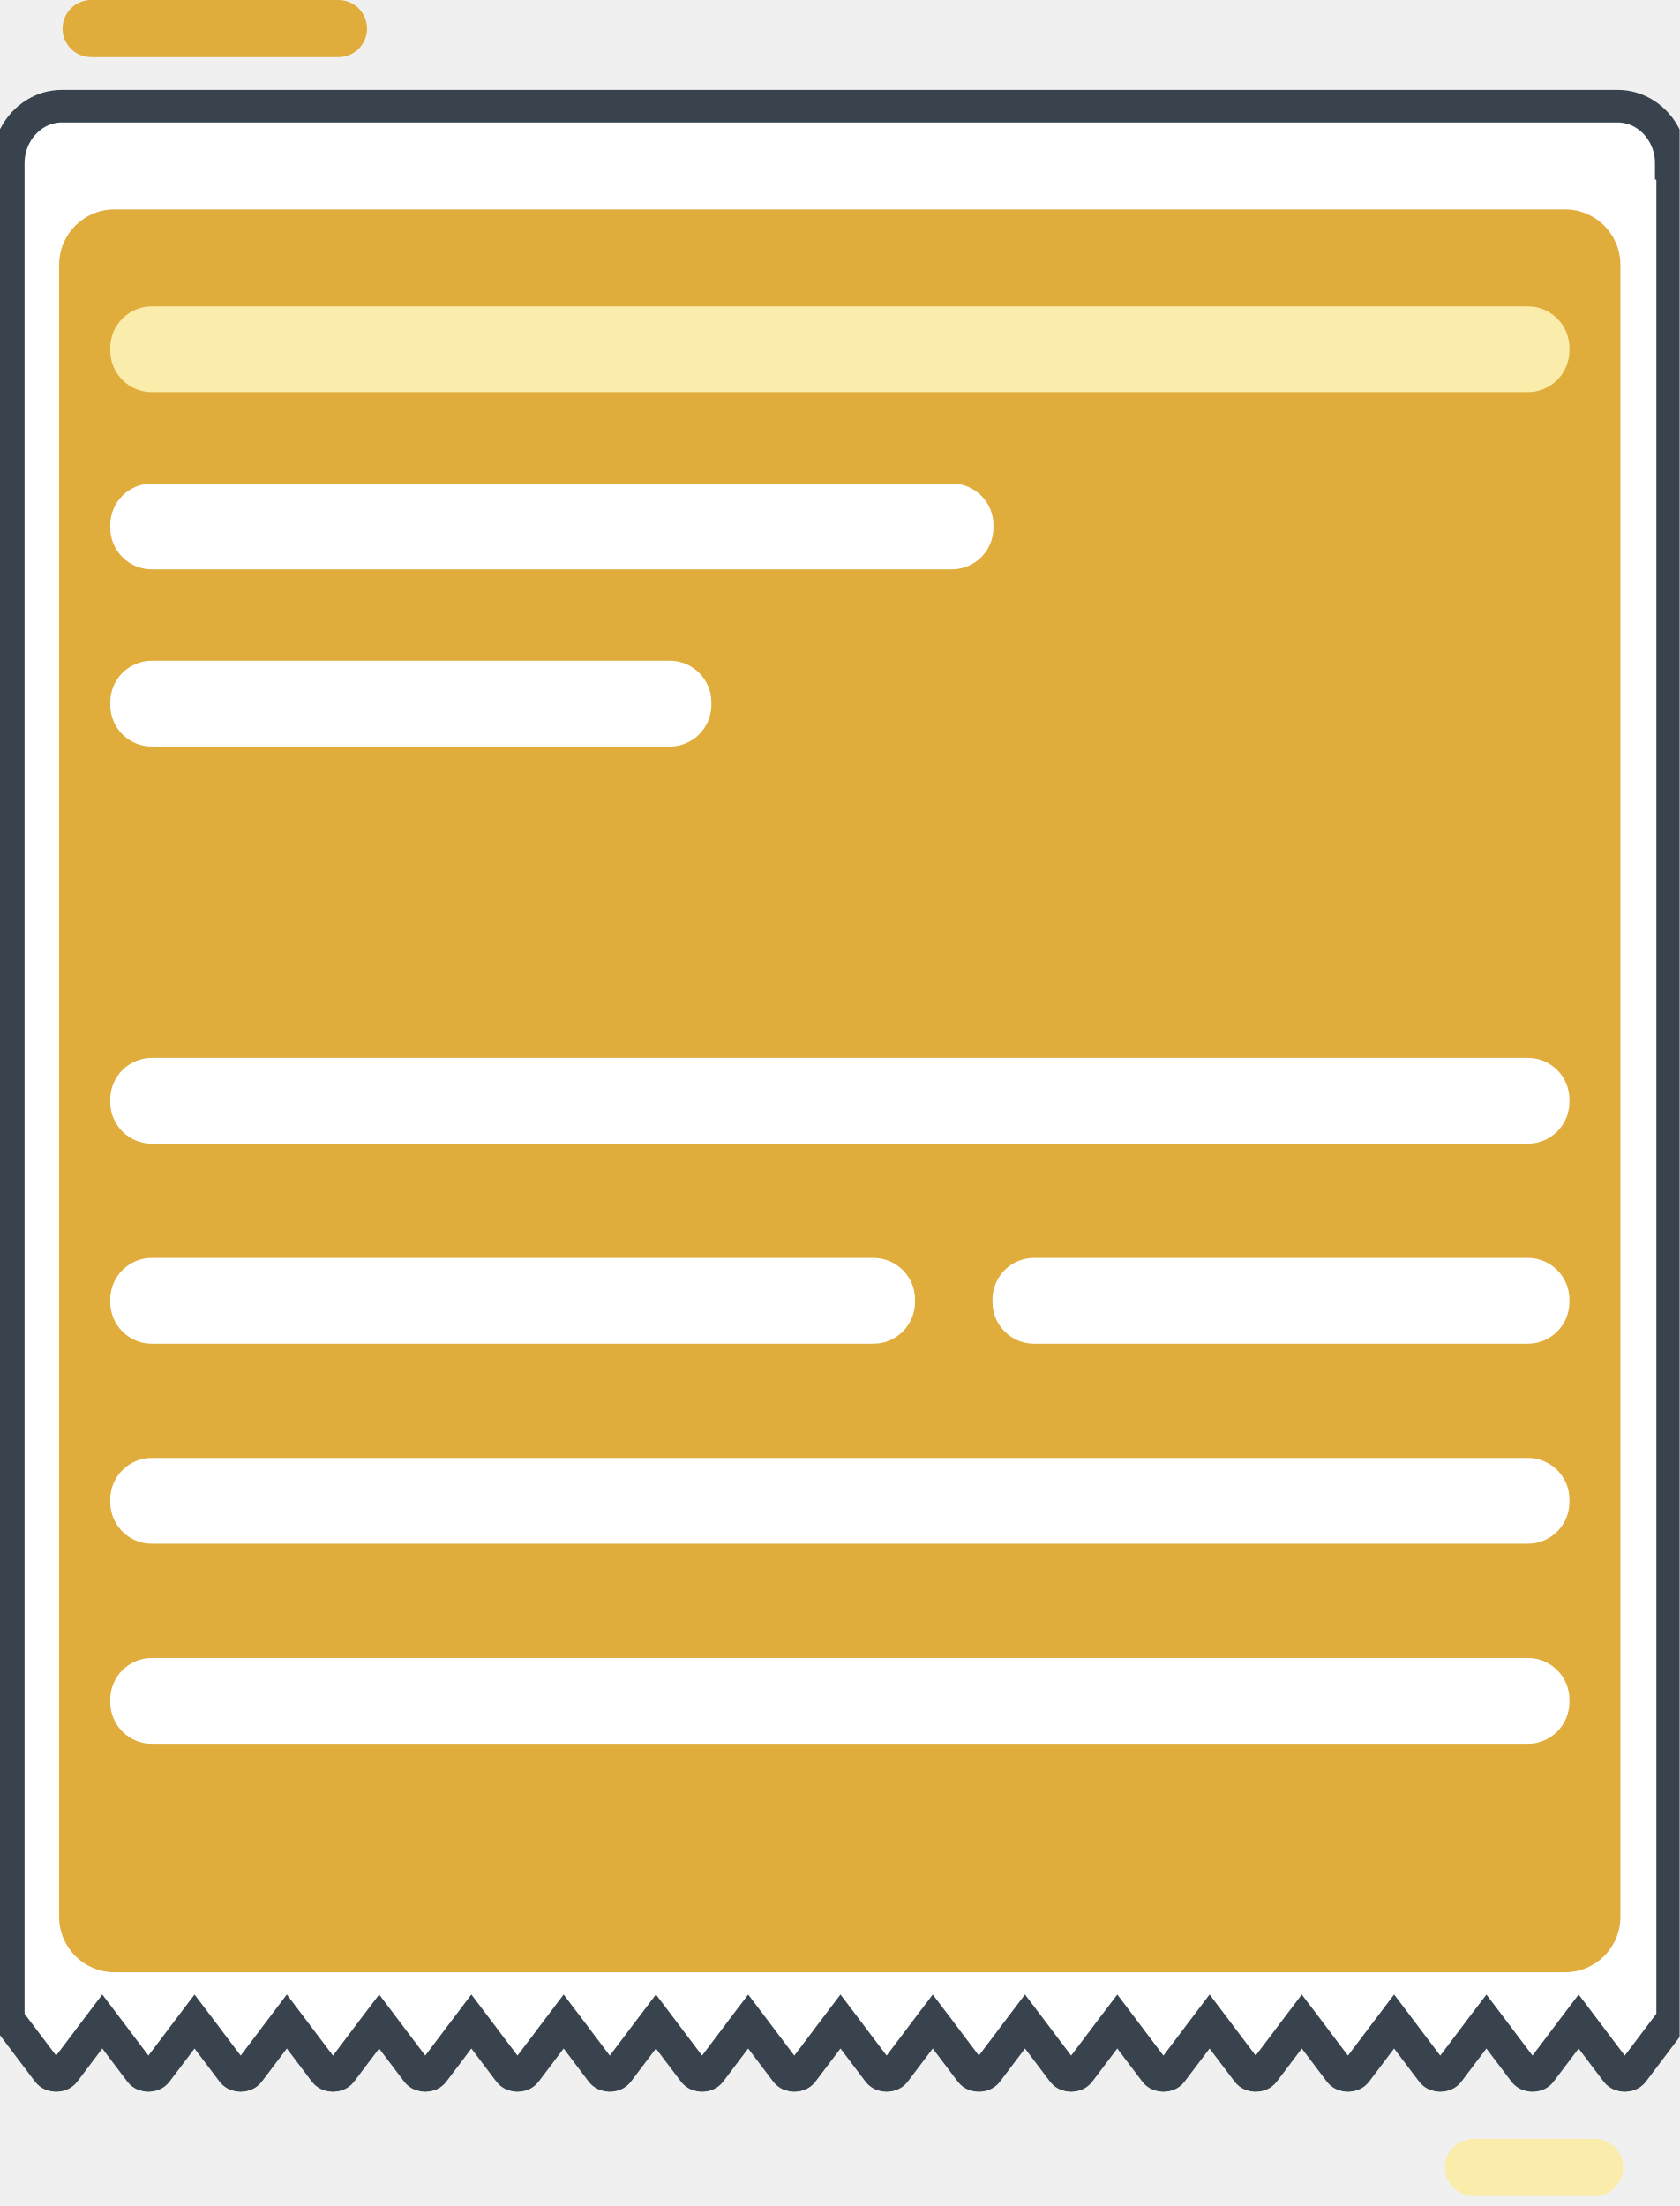
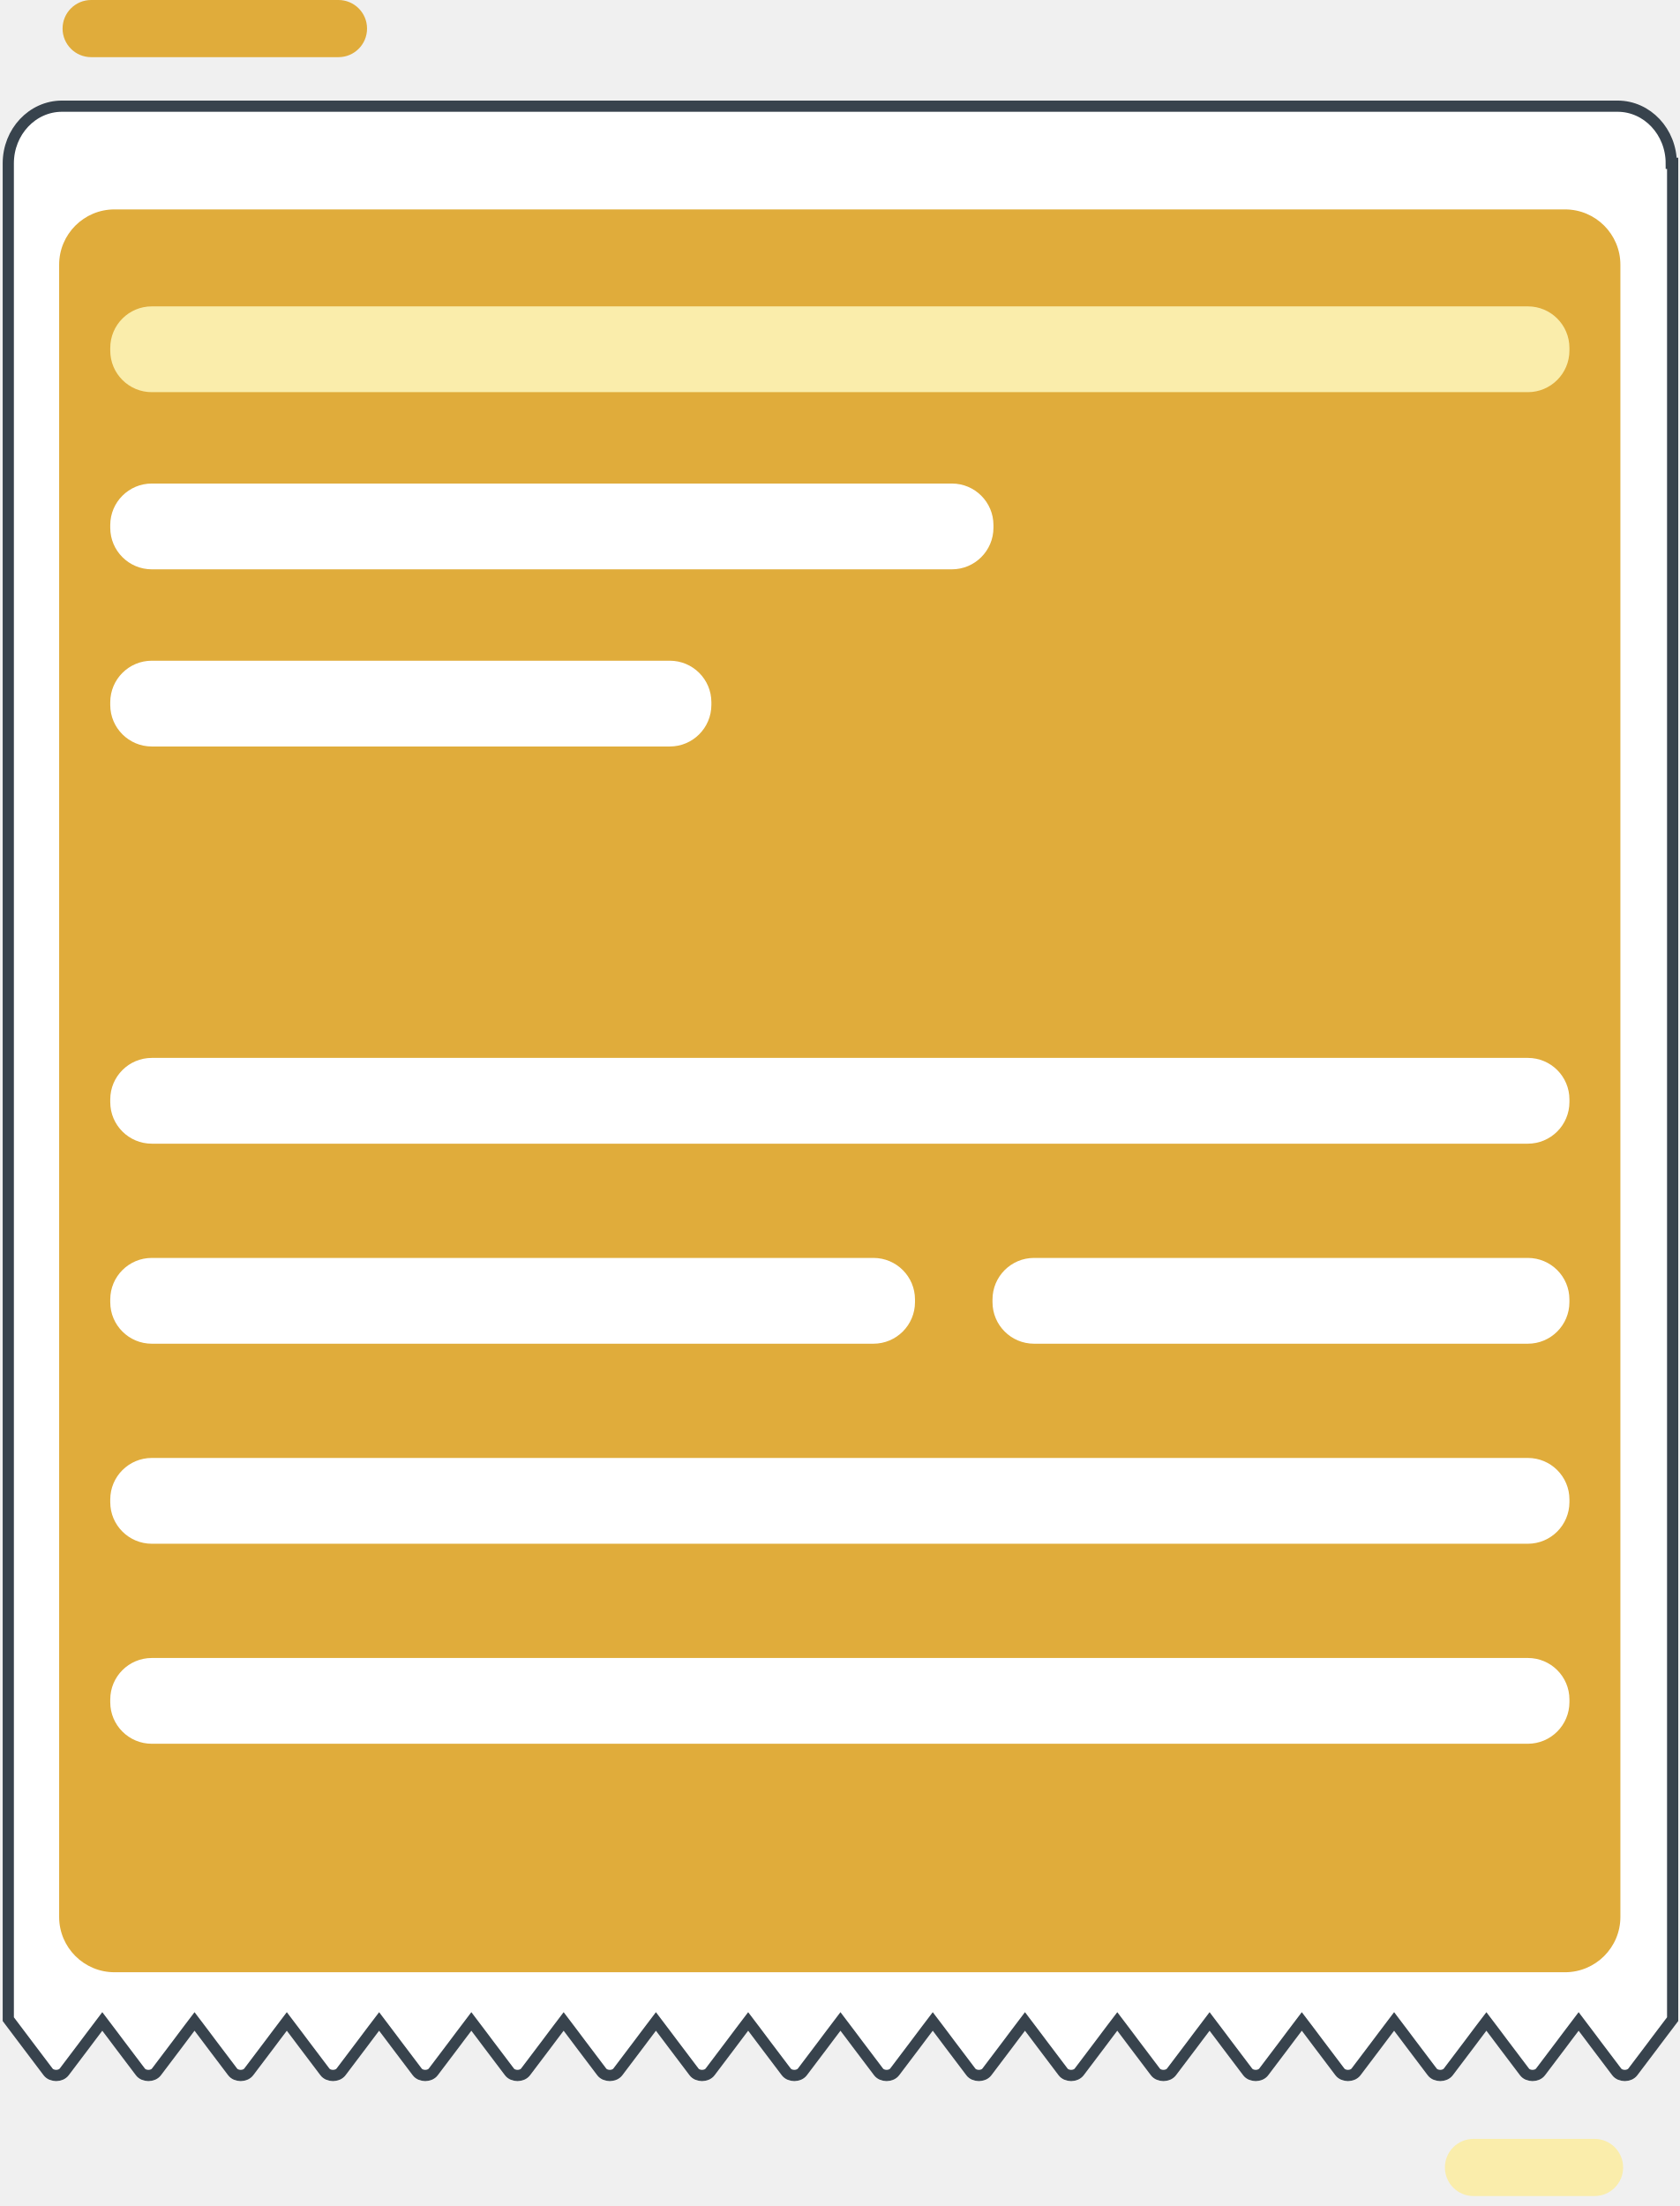
<svg xmlns="http://www.w3.org/2000/svg" width="150" height="197" viewBox="0 0 150 197" fill="none">
  <g clip-path="url(#clip0)">
-     <path d="M149.255 14.586C149.255 11.769 147.106 9.482 144.463 9.482H5.533C2.889 9.482 0.74 11.769 0.74 14.586V180.315L2.384 182.495L4.292 185.021C4.614 185.45 5.415 185.45 5.737 185.021L7.645 182.495L8.105 181.882L9.136 180.519L10.167 181.882L10.626 182.495L12.535 185.021C12.851 185.45 13.658 185.45 13.974 185.021L15.883 182.495L16.342 181.882L16.857 181.198L17.373 180.519L17.888 181.198L18.404 181.882L18.863 182.495L20.772 185.021C21.093 185.45 21.895 185.45 22.216 185.021L24.125 182.495L24.584 181.882L25.615 180.519L26.646 181.882L27.105 182.495L29.014 185.021C29.336 185.45 30.137 185.45 30.459 185.021L32.367 182.495L32.827 181.882L33.342 181.198L33.858 180.519L34.888 181.882L35.348 182.495L37.257 185.021C37.573 185.45 38.379 185.45 38.696 185.021L40.605 182.495L41.064 181.882L42.095 180.519L43.126 181.882L43.585 182.495L45.494 185.021C45.815 185.45 46.617 185.45 46.938 185.021L48.847 182.495L49.306 181.882L49.822 181.198L50.337 180.519L50.852 181.198L51.368 181.882L51.827 182.495L53.736 185.021C54.058 185.45 54.859 185.45 55.18 185.021L57.089 182.495L57.548 181.882L58.579 180.519L59.61 181.882L60.07 182.495L61.978 185.021C62.295 185.45 63.101 185.45 63.418 185.021L65.326 182.495L65.786 181.882L66.301 181.198L66.817 180.519L67.332 181.198L67.847 181.882L68.307 182.495L70.216 185.021C70.537 185.45 71.338 185.45 71.66 185.021L73.569 182.495L74.028 181.882L75.059 180.519L76.09 181.882L76.549 182.495L78.458 185.021C78.779 185.45 79.581 185.45 79.902 185.021L81.811 182.495L82.27 181.882L82.786 181.198L83.301 180.519L83.817 181.198L84.332 181.882L84.791 182.495L86.7 185.021C87.017 185.45 87.823 185.45 88.139 185.021L90.048 182.495L90.507 181.882L91.538 180.519L92.569 181.882L93.029 182.495L94.937 185.021C95.259 185.45 96.06 185.45 96.382 185.021L98.29 182.495L98.75 181.882L99.265 181.198L99.781 180.519L100.296 181.198L100.812 181.882L101.271 182.495L103.18 185.021C103.501 185.45 104.303 185.45 104.624 185.021L106.533 182.495L106.992 181.882L108.023 180.519L109.054 181.882L109.513 182.495L111.422 185.021C111.739 185.45 112.545 185.45 112.861 185.021L114.77 182.495L115.229 181.882L116.26 180.519L116.776 181.198L117.291 181.882L117.751 182.495L119.659 185.021C119.981 185.45 120.782 185.45 121.104 185.021L123.012 182.495L123.472 181.882L124.503 180.519L125.534 181.882L125.993 182.495L127.902 185.021C128.223 185.45 129.024 185.45 129.346 185.021L131.255 182.495L131.714 181.882L132.229 181.198L132.745 180.519L133.26 181.198L133.776 181.882L134.235 182.495L136.144 185.021C136.46 185.45 137.267 185.45 137.583 185.021L139.492 182.495L139.798 182.086L139.951 181.882L140.982 180.519L142.013 181.882L142.472 182.495L144.381 185.021C144.703 185.45 145.504 185.45 145.825 185.021L147.734 182.495L147.739 182.484L149.378 180.315V14.586H149.255Z" fill="white" stroke="#38434D" stroke-width="2.907" stroke-miterlimit="10" />
+     <path d="M149.255 14.586C149.255 11.769 147.106 9.482 144.463 9.482H5.533C2.889 9.482 0.74 11.769 0.74 14.586V180.315L2.384 182.495L4.292 185.021C4.614 185.45 5.415 185.45 5.737 185.021L7.645 182.495L8.105 181.882L9.136 180.519L10.167 181.882L10.626 182.495L12.535 185.021C12.851 185.45 13.658 185.45 13.974 185.021L15.883 182.495L16.342 181.882L16.857 181.198L17.373 180.519L17.888 181.198L18.404 181.882L18.863 182.495L20.772 185.021C21.093 185.45 21.895 185.45 22.216 185.021L24.125 182.495L24.584 181.882L25.615 180.519L26.646 181.882L27.105 182.495L29.014 185.021C29.336 185.45 30.137 185.45 30.459 185.021L32.367 182.495L32.827 181.882L33.342 181.198L33.858 180.519L34.888 181.882L35.348 182.495L37.257 185.021C37.573 185.45 38.379 185.45 38.696 185.021L40.605 182.495L41.064 181.882L42.095 180.519L43.126 181.882L43.585 182.495L45.494 185.021C45.815 185.45 46.617 185.45 46.938 185.021L48.847 182.495L49.306 181.882L49.822 181.198L50.337 180.519L50.852 181.198L51.368 181.882L51.827 182.495L53.736 185.021C54.058 185.45 54.859 185.45 55.18 185.021L57.089 182.495L57.548 181.882L58.579 180.519L59.61 181.882L60.07 182.495L61.978 185.021C62.295 185.45 63.101 185.45 63.418 185.021L65.326 182.495L65.786 181.882L66.301 181.198L66.817 180.519L67.332 181.198L67.847 181.882L68.307 182.495L70.216 185.021C70.537 185.45 71.338 185.45 71.66 185.021L73.569 182.495L74.028 181.882L75.059 180.519L76.09 181.882L76.549 182.495L78.458 185.021C78.779 185.45 79.581 185.45 79.902 185.021L81.811 182.495L82.27 181.882L82.786 181.198L83.301 180.519L83.817 181.198L84.332 181.882L84.791 182.495L86.7 185.021C87.017 185.45 87.823 185.45 88.139 185.021L90.048 182.495L90.507 181.882L91.538 180.519L92.569 181.882L93.029 182.495L94.937 185.021C95.259 185.45 96.06 185.45 96.382 185.021L98.29 182.495L98.75 181.882L99.265 181.198L99.781 180.519L100.296 181.198L100.812 181.882L101.271 182.495L103.18 185.021C103.501 185.45 104.303 185.45 104.624 185.021L106.533 182.495L106.992 181.882L108.023 180.519L109.054 181.882L109.513 182.495L111.422 185.021C111.739 185.45 112.545 185.45 112.861 185.021L114.77 182.495L115.229 181.882L116.26 180.519L116.776 181.198L117.291 181.882L117.751 182.495L119.659 185.021C119.981 185.45 120.782 185.45 121.104 185.021L123.012 182.495L123.472 181.882L124.503 180.519L125.534 181.882L125.993 182.495L127.902 185.021C128.223 185.45 129.024 185.45 129.346 185.021L131.255 182.495L131.714 181.882L132.229 181.198L132.745 180.519L133.26 181.198L133.776 181.882L134.235 182.495L136.144 185.021C136.46 185.45 137.267 185.45 137.583 185.021L139.492 182.495L139.798 182.086L139.951 181.882L140.982 180.519L142.013 181.882L142.472 182.495L144.381 185.021C144.703 185.45 145.504 185.45 145.825 185.021L147.734 182.495L147.739 182.484L149.378 180.315V14.586H149.255Z" fill="white" stroke="#38434D" strokeWidth="2.907" strokeMiterlimit="10" />
    <path d="M139.766 176.125H10.227C7.496 176.125 5.281 173.91 5.281 171.18V23.645C5.281 20.914 7.496 18.7 10.227 18.7H139.766C142.497 18.7 144.712 20.914 144.712 23.645V171.185C144.712 173.91 142.497 176.125 139.766 176.125Z" fill="#E0AC3B" />
    <path d="M136.446 35.021H13.556C11.509 35.021 9.846 33.362 9.846 31.311V31.071C9.846 29.024 11.504 27.36 13.556 27.36H136.451C138.497 27.36 140.161 29.019 140.161 31.071V31.311C140.156 33.362 138.492 35.021 136.446 35.021Z" fill="#FAEDAB" />
    <path d="M85.007 50.842H13.556C11.509 50.842 9.846 49.183 9.846 47.132V46.892C9.846 44.845 11.504 43.181 13.556 43.181H85.012C87.058 43.181 88.722 44.84 88.722 46.892V47.132C88.717 49.183 87.058 50.842 85.007 50.842Z" fill="white" />
    <path d="M59.82 66.663H13.556C11.509 66.663 9.846 65.004 9.846 62.953V62.713C9.846 60.666 11.504 59.003 13.556 59.003H59.82C61.867 59.003 63.531 60.661 63.531 62.713V62.953C63.525 65.004 61.867 66.663 59.82 66.663Z" fill="white" />
    <path d="M136.446 102.133H13.556C11.509 102.133 9.846 100.475 9.846 98.423V98.183C9.846 96.136 11.504 94.473 13.556 94.473H136.451C138.497 94.473 140.161 96.131 140.161 98.183V98.423C140.156 100.475 138.492 102.133 136.446 102.133Z" fill="white" />
    <path d="M77.999 119.996H13.556C11.509 119.996 9.846 118.337 9.846 116.286V116.046C9.846 113.999 11.504 112.335 13.556 112.335H78.004C80.051 112.335 81.715 113.994 81.715 116.046V116.286C81.71 118.337 80.051 119.996 77.999 119.996Z" fill="white" />
    <path d="M136.447 119.996H92.347C90.3 119.996 88.637 118.337 88.637 116.286V116.046C88.637 113.999 90.295 112.335 92.347 112.335H136.447C138.494 112.335 140.158 113.994 140.158 116.046V116.286C140.158 118.337 138.494 119.996 136.447 119.996Z" fill="white" />
    <path d="M136.446 137.859H13.556C11.509 137.859 9.846 136.2 9.846 134.148V133.908C9.846 131.862 11.504 130.198 13.556 130.198H136.451C138.497 130.198 140.161 131.857 140.161 133.908V134.148C140.156 136.2 138.492 137.859 136.446 137.859Z" fill="white" />
    <path d="M136.446 155.721H13.556C11.509 155.721 9.846 154.062 9.846 152.011V151.771C9.846 149.724 11.504 148.061 13.556 148.061H136.451C138.497 148.061 140.161 149.719 140.161 151.771V152.011C140.156 154.062 138.492 155.721 136.446 155.721Z" fill="white" />
    <path d="M30.228 5.104H8.14C6.731 5.104 5.588 3.96 5.588 2.552C5.588 1.143 6.731 0 8.14 0H30.228C31.637 0 32.78 1.143 32.78 2.552C32.78 3.96 31.642 5.104 30.228 5.104Z" fill="#E0AC3B" />
    <path d="M142.405 196.111H131.591C130.182 196.111 129.039 194.968 129.039 193.559C129.039 192.151 130.182 191.007 131.591 191.007H142.405C143.814 191.007 144.957 192.151 144.957 193.559C144.957 194.968 143.814 196.111 142.405 196.111Z" fill="#FAEDAB" />
  </g>
  <defs>
    <clipPath id="clip0">
      <rect width="150" height="196.111" fill="white" />
    </clipPath>
  </defs>
</svg>
